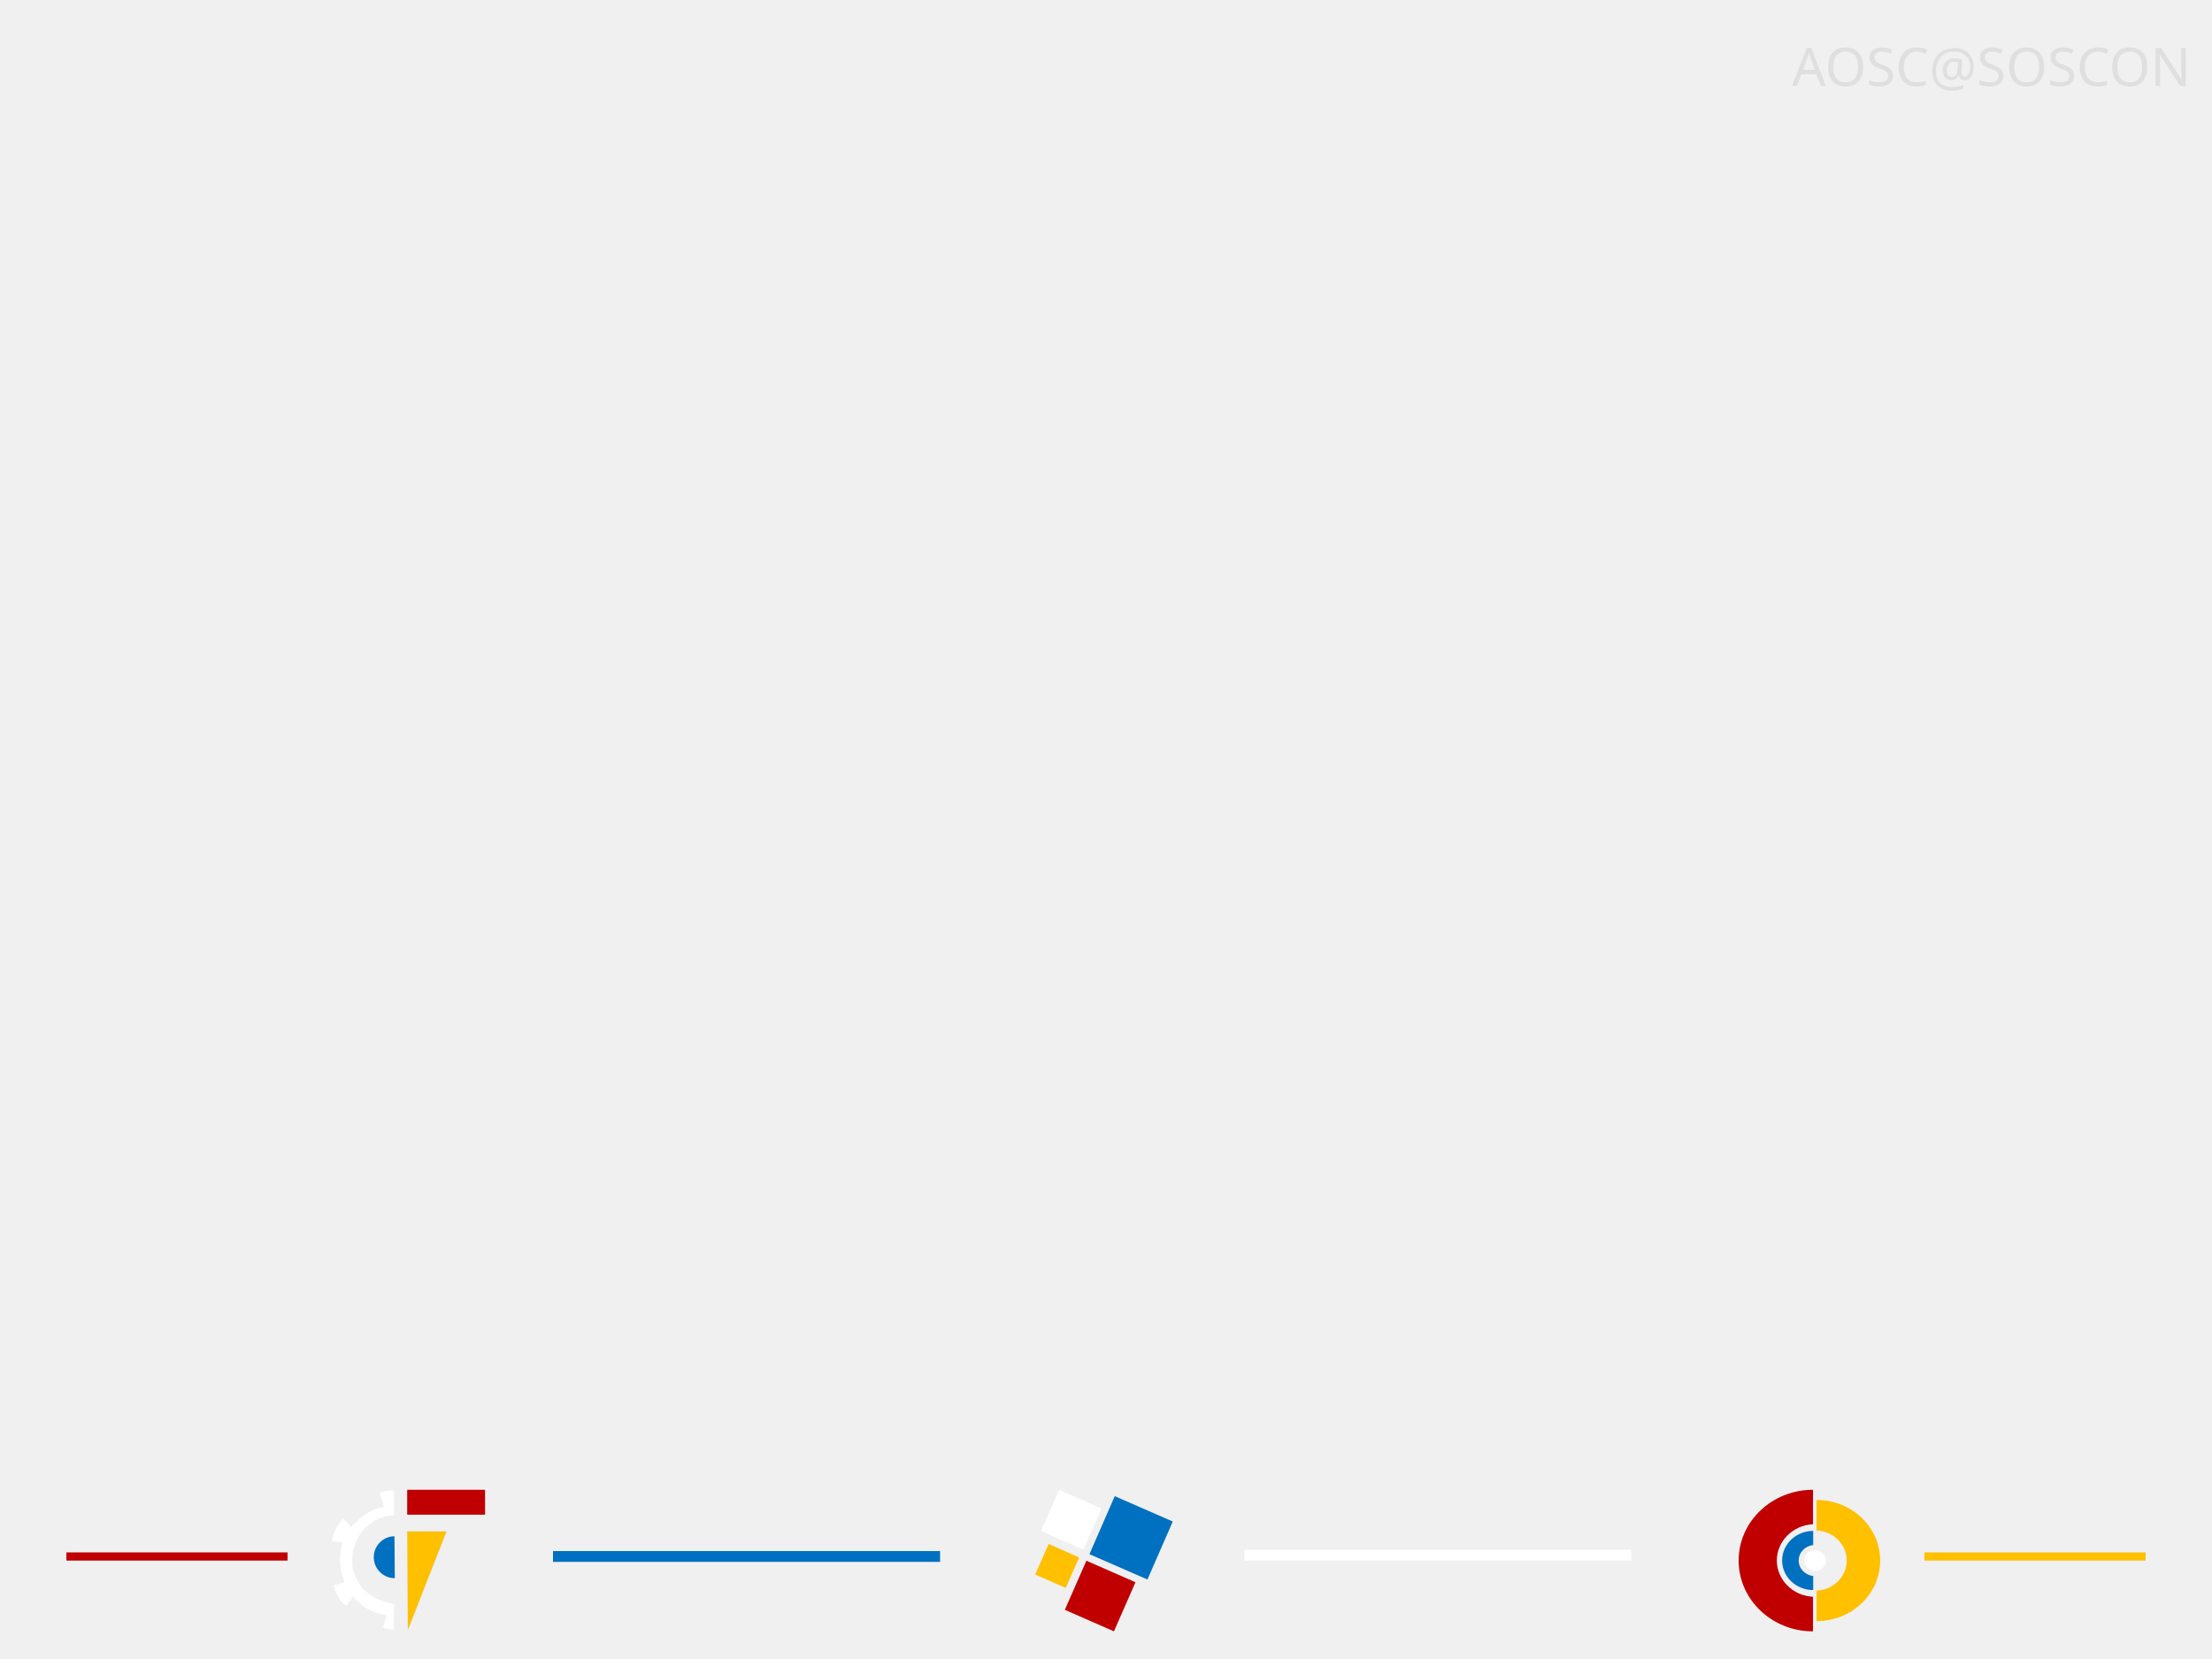
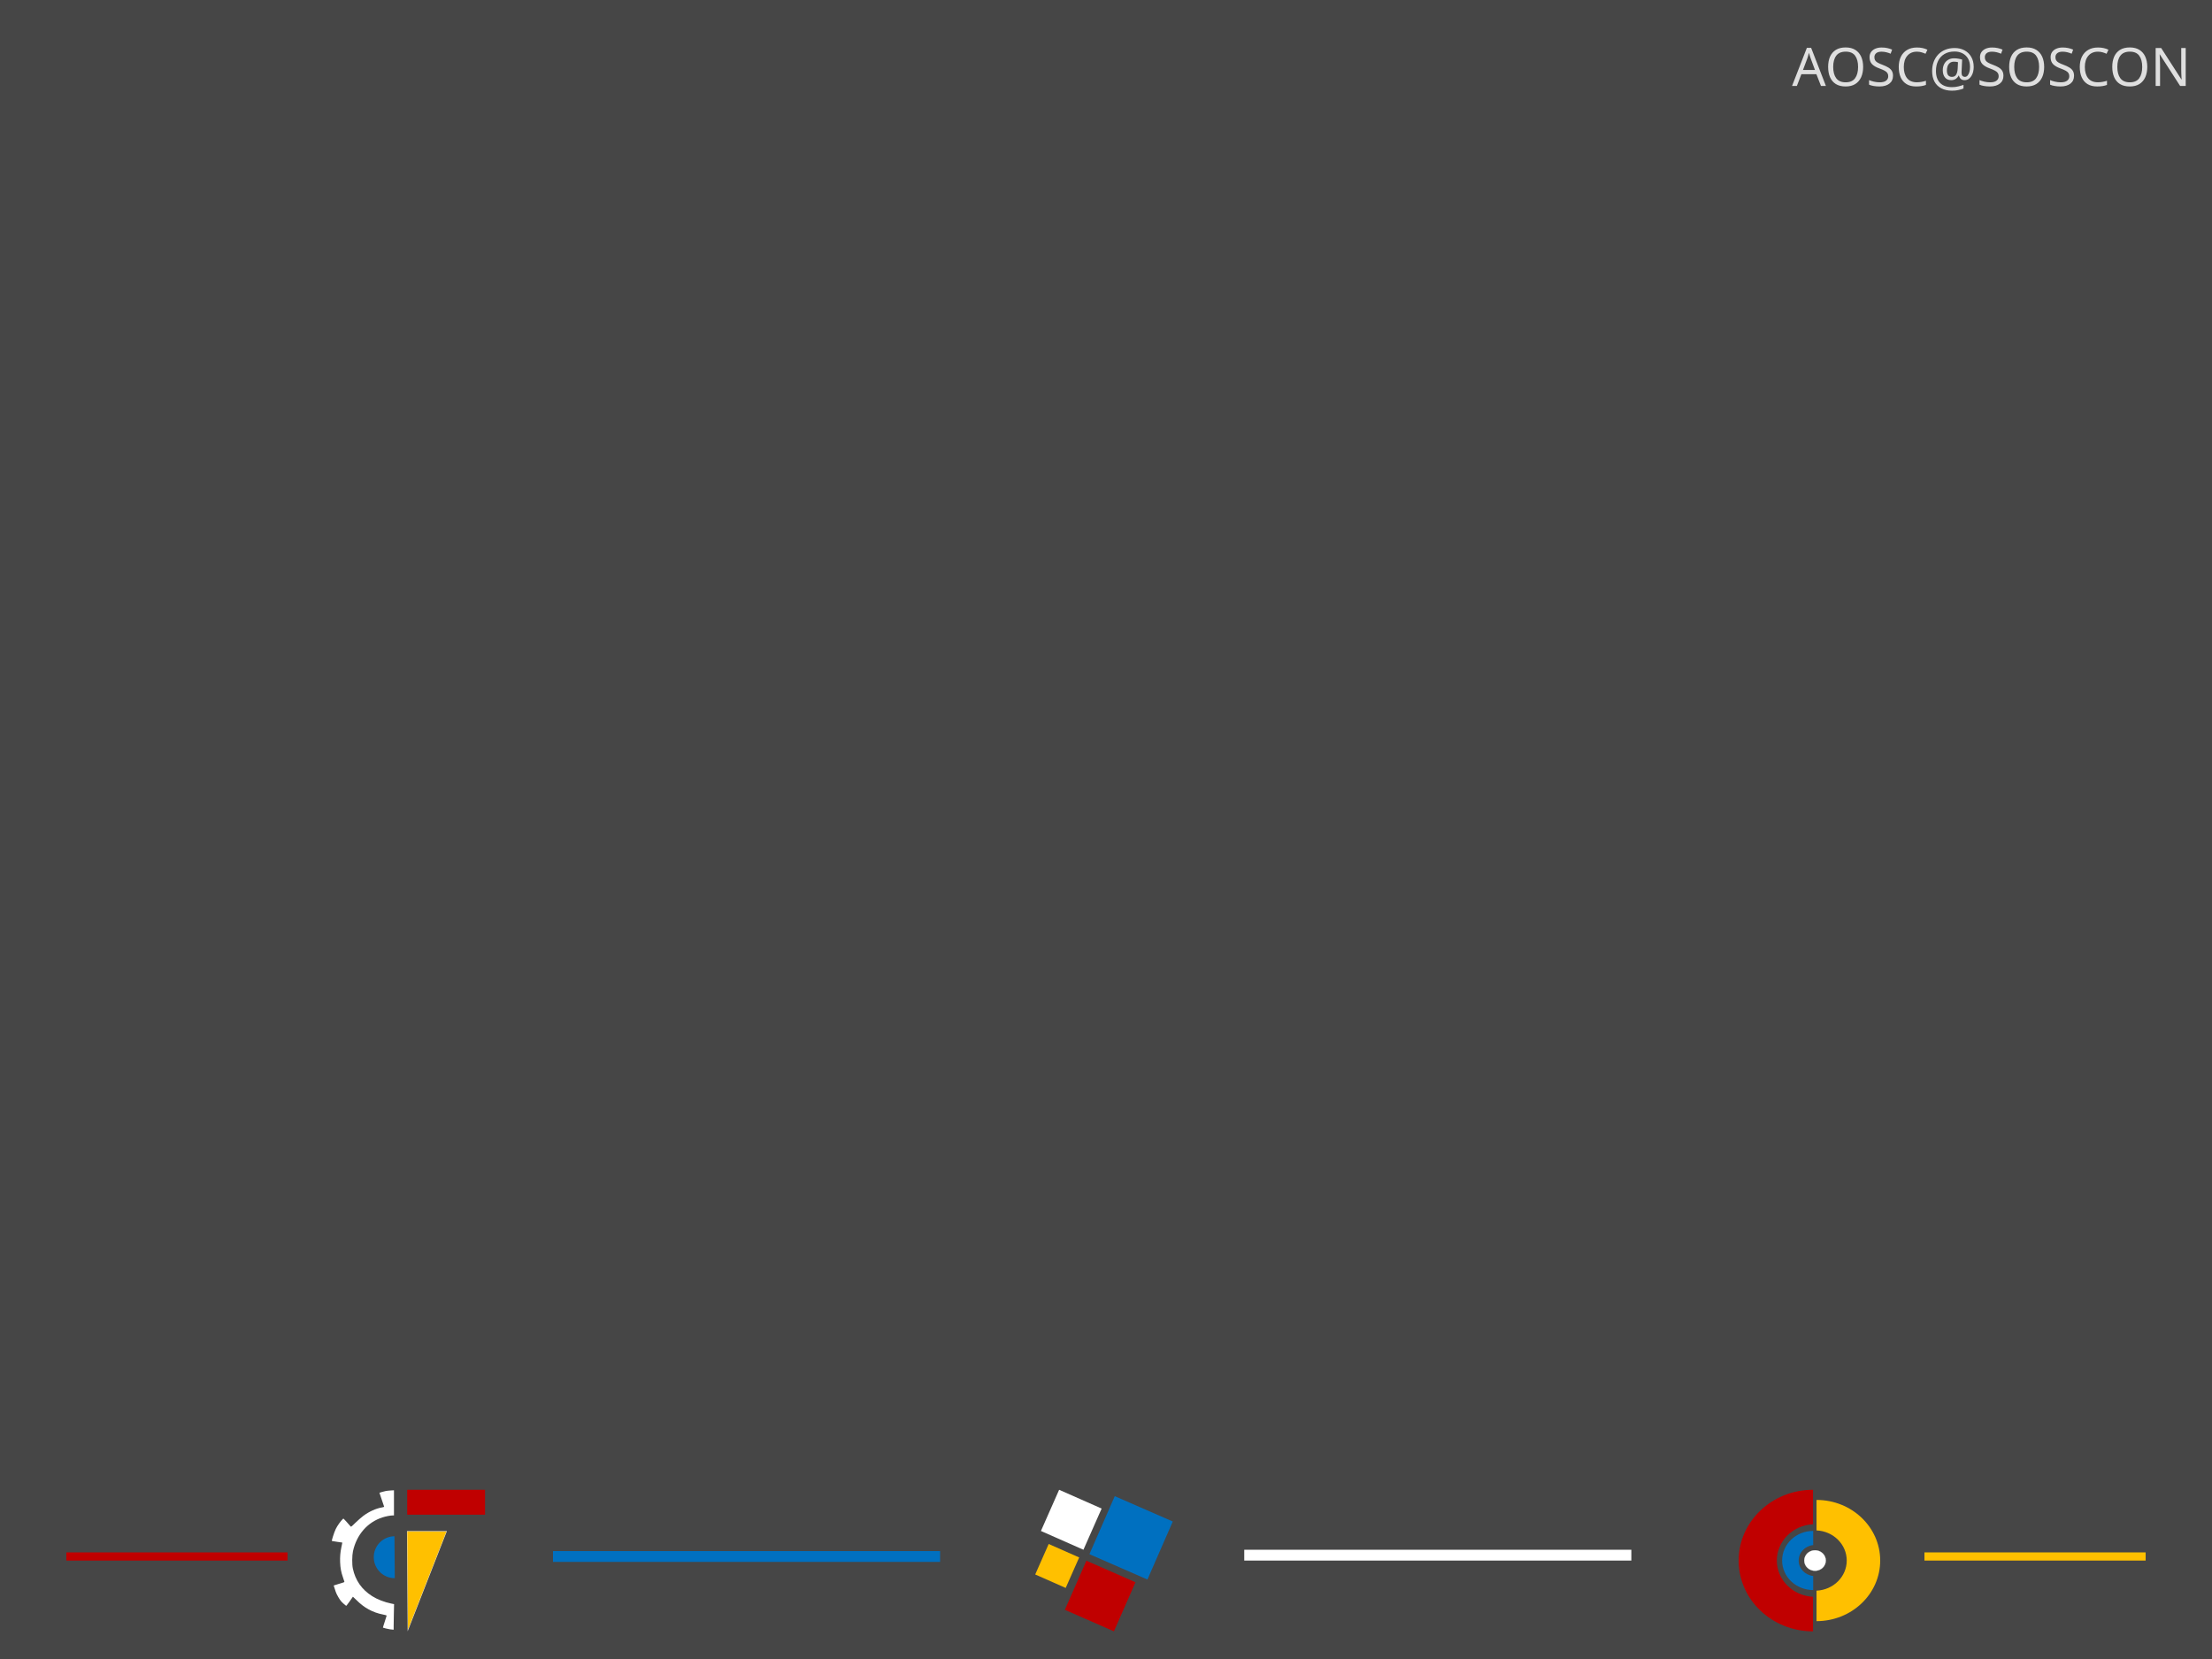
<svg xmlns="http://www.w3.org/2000/svg" width="4000" height="3000" viewBox="0 0 1058.333 793.75" version="1.1" id="svg8">
  <defs id="defs2" />
+   <g id="layer6">
+     <rect style="opacity:1;fill:#464646;fill-opacity:1;stroke:#000000;stroke-width:21.118;stroke-miterlimit:4;stroke-dasharray:none;stroke-dashoffset:0;stroke-opacity:0" id="rect3137" width="1404.376" height="983.106" x="-174.191" y="-78.308" />
+   </g>
  <g id="layer1" transform="translate(0,496.75)">
    <rect style="color:#000000;display:inline;overflow:visible;visibility:visible;opacity:1;fill:#c00000;fill-opacity:1;fill-rule:nonzero;stroke:none;stroke-width:0;marker:none;enable-background:accumulate" id="rect3050" width="37.248" height="11.915" x="194.823" y="216.037" />
    <path style="fill:#dfdfdf;fill-opacity:1;stroke:none;stroke-width:0.203px;stroke-linecap:butt;stroke-linejoin:miter;stroke-opacity:1" d="m 194.716,235.789 0.322,47.982 18.785,-47.982 z" id="path3052" />
    <path style="color:#000000;display:inline;overflow:visible;visibility:visible;opacity:1;fill:#ffc000;fill-opacity:1;fill-rule:nonzero;stroke:none;stroke-width:0;marker:none;enable-background:accumulate" d="m 195.148,277.562 c -0.011,-2.952 -0.078,-13.506 -0.15,-23.454 -0.072,-9.948 -0.124,-18.1 -0.116,-18.115 0.008,-0.015 4.214,-0.015 9.346,0 l 9.331,0.027 -9.038,23.079 c -4.971,12.693 -9.109,23.248 -9.196,23.454 -0.142,0.338 -0.16,-0.16 -0.177,-4.991 z" id="path3068" />
    <path style="color:#000000;display:inline;overflow:visible;visibility:visible;fill:#0070c0;fill-opacity:1;fill-rule:nonzero;stroke:none;stroke-width:0;marker:none;enable-background:accumulate" d="m 188.727,238.266 c -5.479,0.074 -9.899,4.529 -9.899,10.025 0,5.543 4.495,10.038 10.038,10.038 0.006,0 0.013,10e-6 0.019,0 z" id="path3842" />
    <path style="color:#000000;display:inline;overflow:visible;visibility:visible;fill:#ffffff;fill-opacity:1;fill-rule:nonzero;stroke:none;stroke-width:0;marker:none;enable-background:accumulate" d="m 186.598,282.797 c -0.952,-0.138 -3.263,-0.69 -3.38,-0.807 -0.037,-0.037 0.349,-1.319 0.859,-2.848 0.51,-1.529 0.926,-2.848 0.926,-2.932 -6.1e-4,-0.083 -0.796,-0.307 -1.767,-0.496 -4.922,-0.959 -8.996,-3.179 -12.698,-6.919 -0.901,-0.91 -1.659,-1.63 -1.684,-1.598 -0.025,0.031 -0.714,1.013 -1.53,2.182 -0.816,1.169 -1.646,2.237 -1.692,2.201 -2.141,-1.718 -2.64,-2.279 -3.767,-4.19 -1.217,-2.063 -1.354,-2.917 -2.213,-5.559 -0.013,-0.041 1.167,-0.41 2.592,-0.814 2.367,-0.671 2.586,-0.762 2.517,-1.044 -0.041,-0.17 -0.349,-1.095 -0.683,-2.055 -0.87,-2.498 -1.248,-4.521 -1.347,-7.223 -0.093,-2.525 0.093,-4.797 0.577,-7.047 0.171,-0.793 0.346,-1.648 0.391,-1.899 l 0.08,-0.457 -2.481,-0.355 c -1.364,-0.195 -2.507,-0.381 -2.54,-0.412 -0.123,-0.117 1.045,-4.005 1.897,-5.758 0.744,-1.53 2.341,-3.777 3.402,-4.783 0.286,-0.272 0.263,-0.294 1.822,1.46 0.875,0.985 1.704,1.93 1.843,2.1 0.246,0.303 0.298,0.264 2.353,-1.743 1.156,-1.129 2.853,-2.613 3.772,-3.298 2.72,-2.028 6.053,-3.539 8.843,-4.009 0.663,-0.112 1.101,-0.259 1.101,-0.37 0,-0.102 -0.517,-1.632 -1.15,-3.4 -0.632,-1.768 -1.128,-3.236 -1.101,-3.261 0.089,-0.083 2.16,-0.656 3.009,-0.832 0.459,-0.095 1.535,-0.214 2.391,-0.264 l 1.556,-0.09 v 6.019 6.019 h -0.663 c -1.038,0 -3.222,0.419 -4.802,0.922 -7.194,2.289 -12.394,8.239 -14.151,16.193 -0.444,2.007 -0.482,6.302 -0.074,8.237 1.201,5.693 4.283,10.11 9.254,13.258 2.425,1.536 5.923,2.897 9.089,3.537 l 1.395,0.282 -0.099,4.403 c -0.055,2.422 -0.099,5.172 -0.1,6.111 l -2.1e-4,1.708 -0.417,-0.018 c -0.23,-0.01 -0.827,-0.078 -1.328,-0.151 z" id="path3853" />
    <rect transform="rotate(-66.40533)" ry="0" rx="0" y="576.465" x="-17.583" height="30.29" width="30.29" id="rect4099" style="fill:#0070c0;fill-opacity:1;fill-rule:evenodd;stroke:none;stroke-width:0.17" />
    <rect transform="rotate(113.838)" y="-572.679" x="18.547" height="15.945" width="15.945" id="rect4101" style="fill:#ffc000;fill-opacity:1;stroke-width:0.17" />
    <rect transform="rotate(-66.17056)" y="550.824" x="-14.435" height="22.229" width="21.545" id="rect4103" style="fill:#ffffff;fill-opacity:1;stroke-width:0.17" />
    <rect transform="rotate(23.68859)" y="20.08" x="576.415" height="25.654" width="25.654" id="rect4105" style="fill:#c00000;fill-opacity:1;stroke-width:0.17" />
    <ellipse cy="249.886" cx="868.4" id="circle8306" style="color:#000000;display:inline;overflow:visible;visibility:visible;opacity:1;fill:#ffffff;fill-opacity:1;fill-rule:nonzero;stroke:#ffffff;stroke-width:0.09;stroke-linejoin:miter;stroke-miterlimit:4;stroke-dasharray:none;stroke-dashoffset:0;stroke-opacity:1;marker:none;enable-background:accumulate" rx="5.149" ry="4.9" />
    <path style="color:#000000;display:inline;overflow:visible;visibility:visible;opacity:1;fill:#c00000;fill-opacity:1;fill-rule:nonzero;stroke:none;stroke-width:0.441;stroke-linejoin:miter;stroke-miterlimit:4;stroke-dasharray:none;stroke-dashoffset:0;stroke-opacity:1;marker:none;enable-background:accumulate" d="m 867.433,216.037 a 35.583,33.867 0 0 0 -35.583,33.867 35.583,33.867 0 0 0 35.583,33.867 v -16.541 a 18.272,17.391 0 0 1 -17.304,-17.345 18.272,17.391 0 0 1 17.304,-17.358 z" id="circle8373" />
    <path style="color:#000000;display:inline;overflow:visible;visibility:visible;opacity:1;fill:#0070c0;fill-opacity:1;fill-rule:nonzero;stroke:none;stroke-width:0.441;stroke-linejoin:miter;stroke-miterlimit:4;stroke-dasharray:none;stroke-dashoffset:0;stroke-opacity:1;marker:none;enable-background:accumulate" d="m 867.521,235.718 a 14.864,14.147 0 0 0 -14.864,14.147 14.864,14.147 0 0 0 14.864,14.147 v -6.732 a 7.824,7.446 0 0 1 -6.944,-7.395 7.824,7.446 0 0 1 6.944,-7.39 z" id="path8382" />
    <path style="color:#000000;display:inline;overflow:visible;visibility:visible;opacity:1;fill:#ffc000;fill-opacity:1;fill-rule:nonzero;stroke:none;stroke-width:0.441;stroke-linejoin:miter;stroke-miterlimit:4;stroke-dasharray:none;stroke-dashoffset:0;stroke-opacity:1;marker:none;enable-background:accumulate" d="m 869.121,220.897 v 14.581 a 15.174,14.442 0 0 1 14.453,14.408 15.174,14.442 0 0 1 -14.453,14.418 v 14.58 a 30.463,28.993 0 0 0 30.462,-28.993 30.463,28.993 0 0 0 -30.462,-28.993 z" id="path8387" />
    <path style="fill:#dfdfdf;fill-opacity:1;stroke:#c00000;stroke-width:3.909;stroke-linecap:butt;stroke-linejoin:miter;stroke-miterlimit:4;stroke-dasharray:none;stroke-opacity:1" d="M 31.75,247.95 H 137.583" id="path6929" />
    <path style="fill:#ffc000;fill-opacity:1;stroke:#ffc000;stroke-width:3.909;stroke-linecap:butt;stroke-linejoin:miter;stroke-miterlimit:4;stroke-dasharray:none;stroke-opacity:1" d="m 920.75,247.95 h 105.833" id="path6929-7" />
    <path style="fill:#0070c0;fill-opacity:1;stroke:#0070c0;stroke-width:5.171;stroke-linecap:butt;stroke-linejoin:miter;stroke-miterlimit:4;stroke-dasharray:none;stroke-opacity:1" d="M 264.583,247.95 H 449.792" id="path6929-5" />
    <path style="fill:#dfdfdf;fill-opacity:1;stroke:#ffffff;stroke-width:5.171;stroke-linecap:butt;stroke-linejoin:miter;stroke-miterlimit:4;stroke-dasharray:none;stroke-opacity:1" d="M 595.312,247.315 H 780.521" id="path6929-5-3" />
    <text xml:space="preserve" style="font-style:normal;font-weight:normal;font-size:25.4px;line-height:1.25;font-family:sans-serif;letter-spacing:0px;word-spacing:0px;fill:#000000;fill-opacity:1;stroke:none;stroke-width:0.265" x="857.401" y="-455.631" id="text6978">
      <tspan id="tspan6976" x="857.401" y="-455.631" style="font-size:25.4px;fill:#dfdfdf;fill-opacity:1;stroke-width:0.265">AOSC@SOSCON</tspan>
    </text>
  </g>
</svg>
